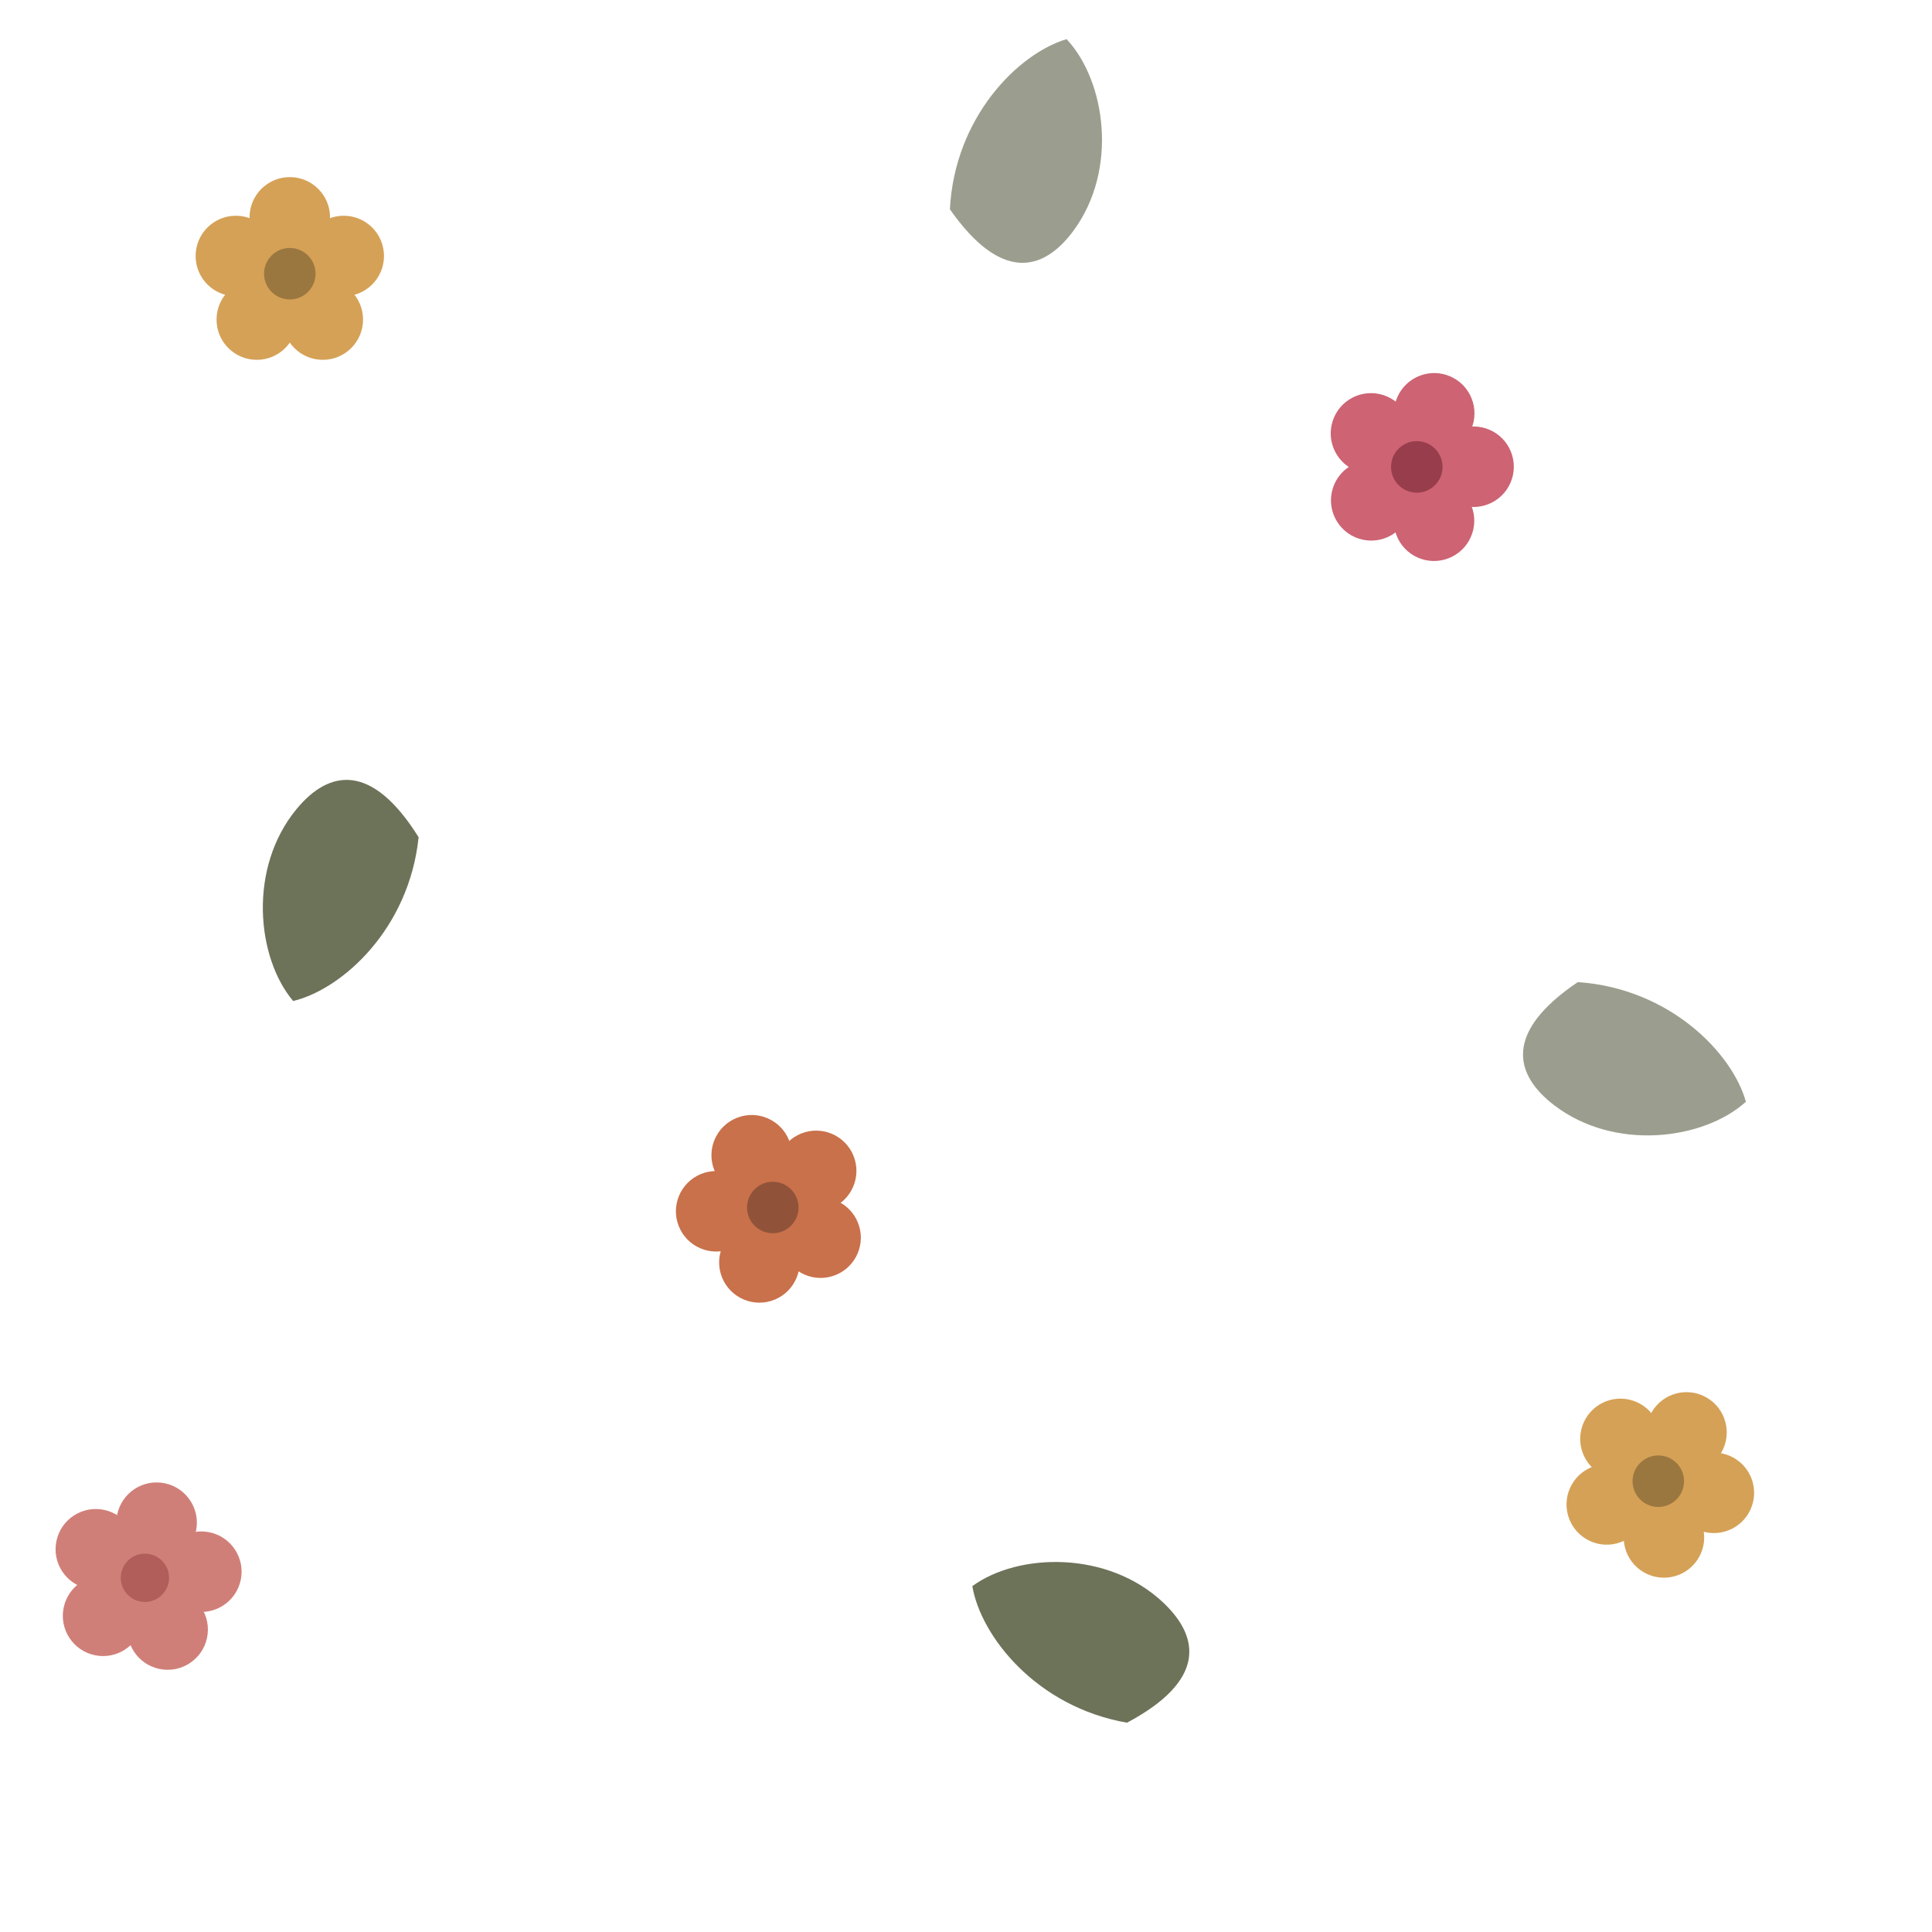
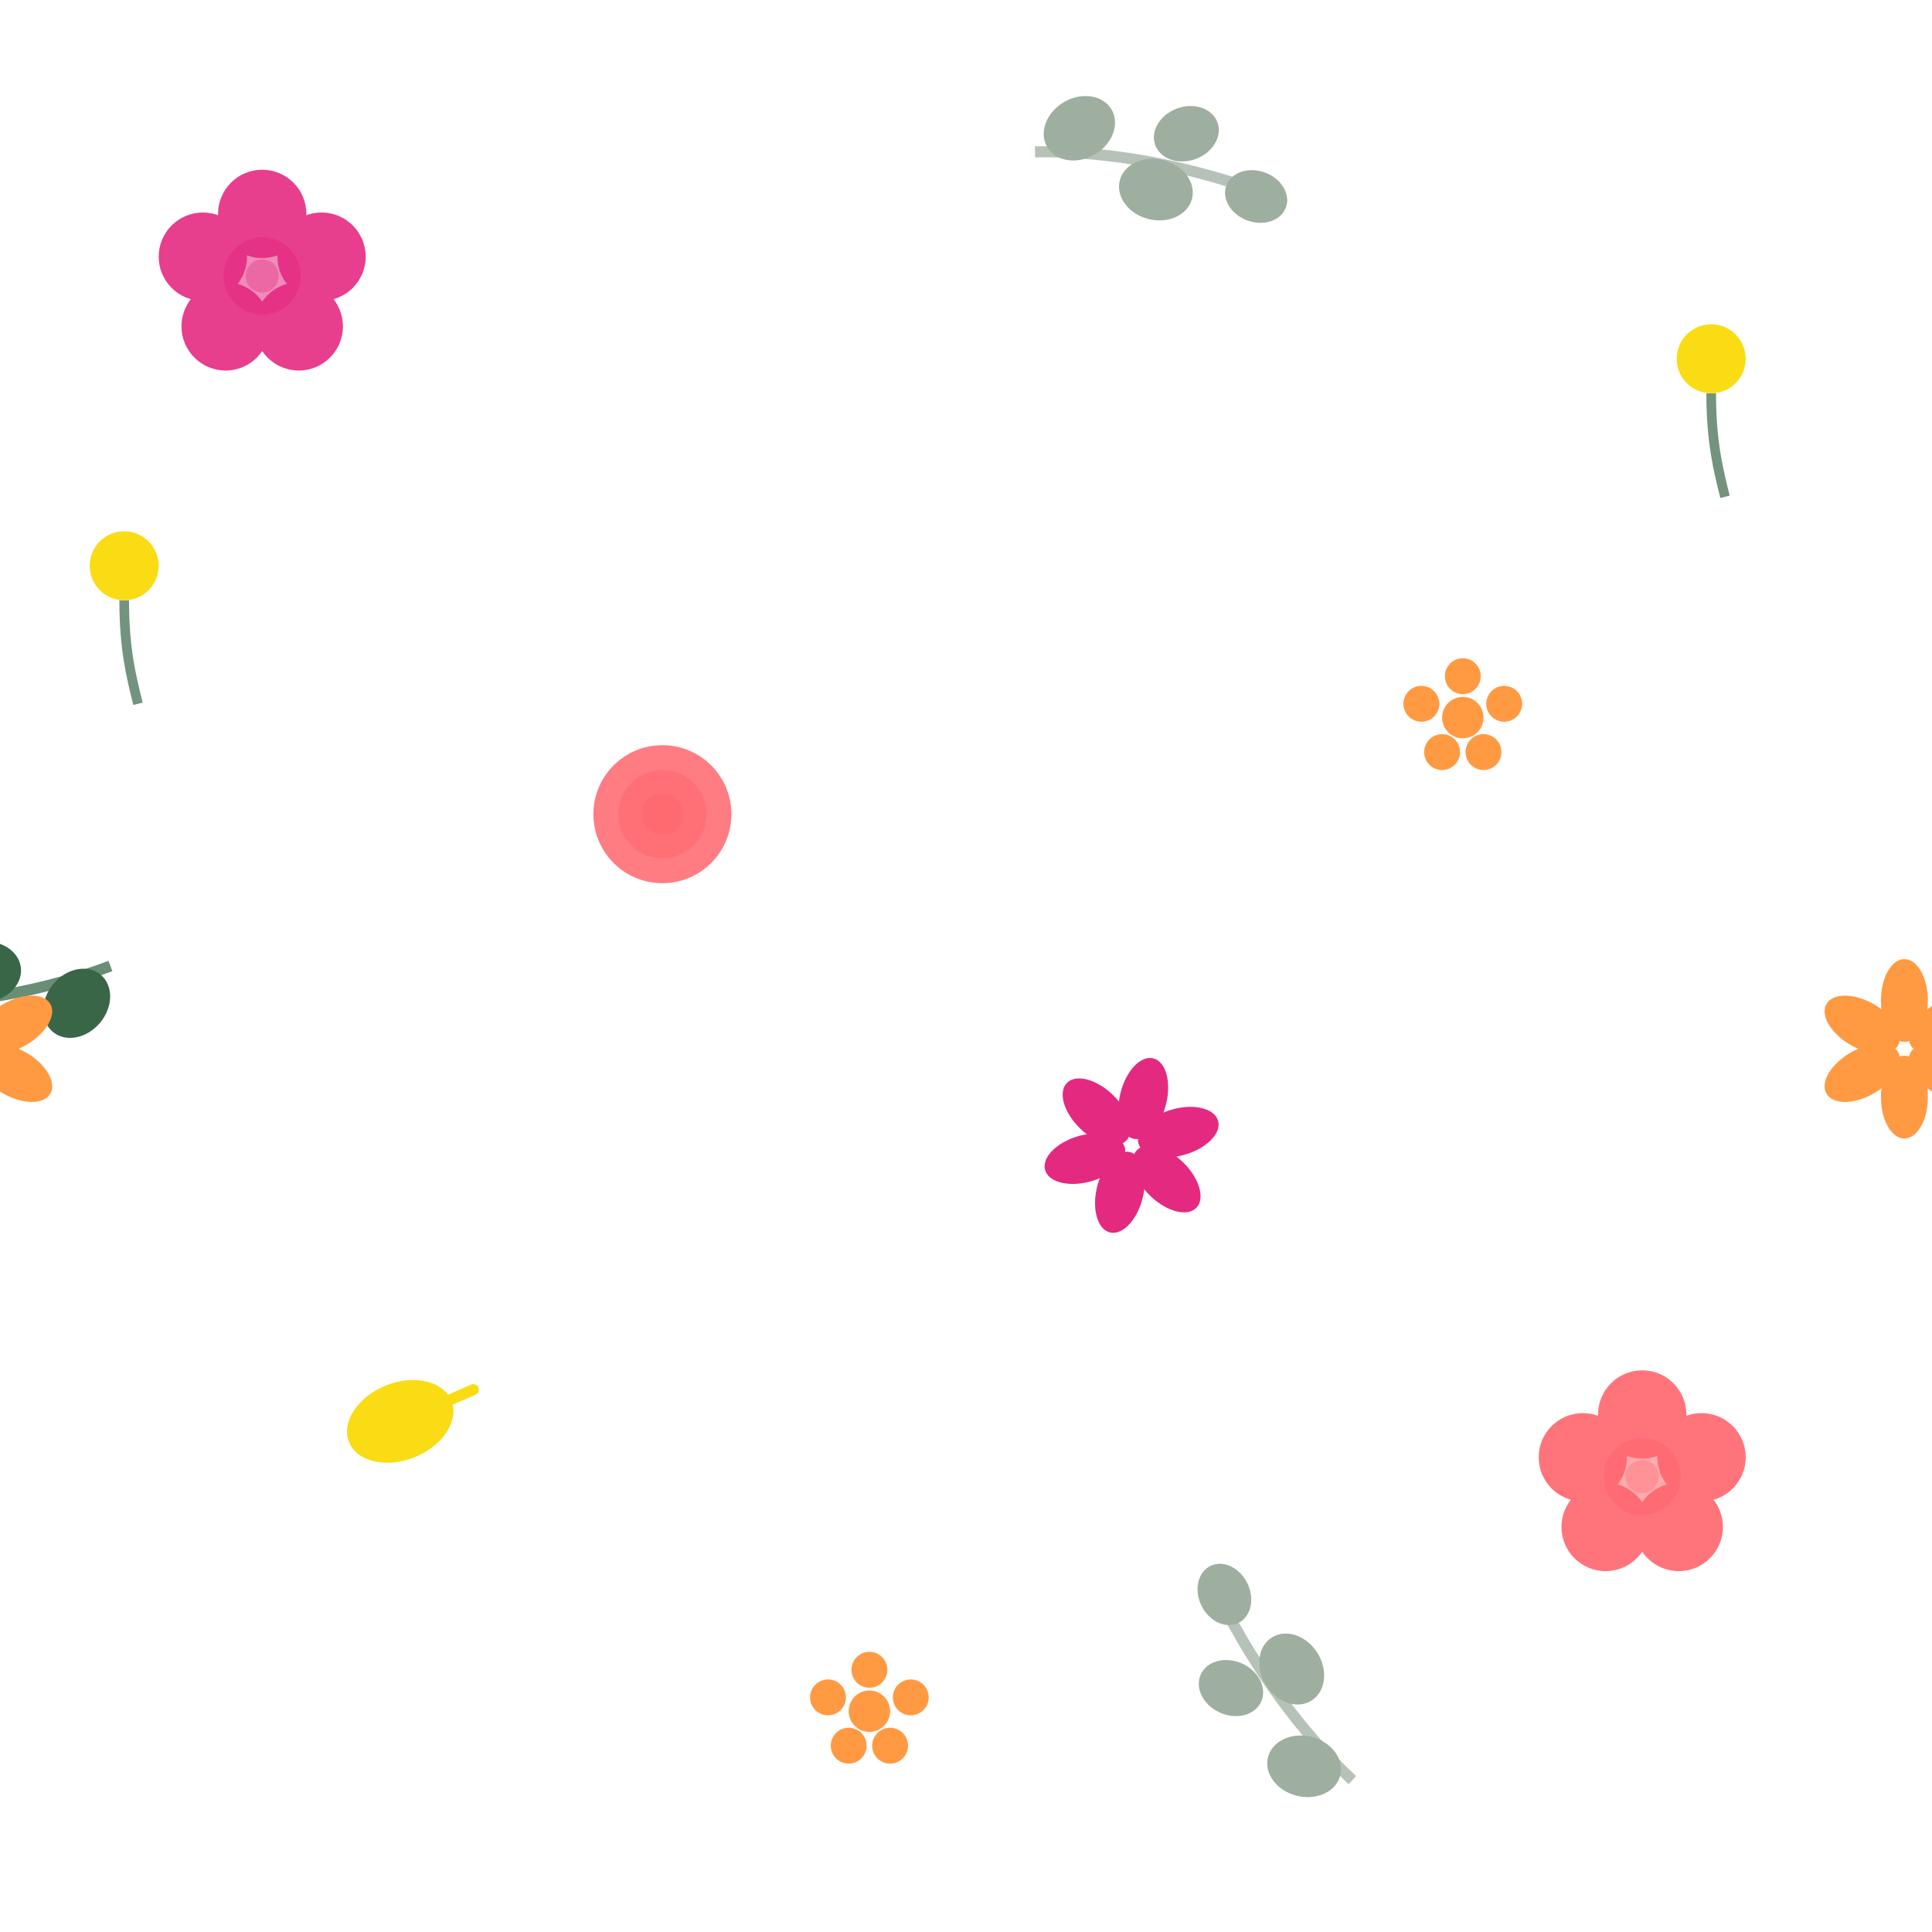
- <svg xmlns="http://www.w3.org/2000/svg" viewBox="0 0 240 240" width="240" height="240">
+ <svg xmlns="http://www.w3.org/2000/svg" viewBox="0 0 280 280" width="280" height="280">
  <defs>
+     <g id="peonia">
+       <g opacity=".9">
+         <circle cx="0" cy="-9" r="6.4" />
+         <circle cx="8.6" cy="-2.8" r="6.4" />
+         <circle cx="5.3" cy="7.3" r="6.4" />
+         <circle cx="-5.3" cy="7.3" r="6.4" />
+         <circle cx="-8.6" cy="-2.8" r="6.4" />
+       </g>
+       <circle cx="0" cy="0" r="5.6" opacity=".55" />
+       <circle cx="0" cy="0" r="2.4" opacity=".35" />
+     </g>
+     <g id="rosa">
+       <circle cx="0" cy="0" r="10" opacity=".85" />
+       <circle cx="0" cy="0" r="6.4" opacity=".55" />
+       <circle cx="0" cy="0" r="3" opacity=".45" />
+     </g>
    <g id="flor">
-       <circle cx="0" cy="-7" r="5" />
-       <circle cx="6.7" cy="-2.2" r="5" />
-       <circle cx="4.1" cy="5.7" r="5" />
-       <circle cx="-4.1" cy="5.7" r="5" />
-       <circle cx="-6.7" cy="-2.2" r="5" />
+       <g>
+         <ellipse cx="0" cy="-7" rx="3.4" ry="6" />
+         <ellipse cx="6.1" cy="-3.5" rx="3.4" ry="6" transform="rotate(60 6.1 -3.5)" />
+         <ellipse cx="6.1" cy="3.5" rx="3.4" ry="6" transform="rotate(120 6.1 3.5)" />
+         <ellipse cx="0" cy="7" rx="3.4" ry="6" />
+         <ellipse cx="-6.1" cy="3.5" rx="3.4" ry="6" transform="rotate(60 -6.1 3.5)" />
+         <ellipse cx="-6.1" cy="-3.5" rx="3.4" ry="6" transform="rotate(120 -6.1 -3.5)" />
+       </g>
    </g>
-     <path id="hoja" d="M0 0c7-9 18-11 24-9 1 7-4 17-13 20-6 2-11 0-11-11z" />
+     <g id="racimo">
+       <circle cx="0" cy="0" r="3" />
+       <circle cx="6" cy="-2" r="2.6" />
+       <circle cx="-6" cy="-2" r="2.6" />
+       <circle cx="3" cy="5" r="2.6" />
+       <circle cx="-3" cy="5" r="2.6" />
+       <circle cx="0" cy="-6" r="2.6" />
+     </g>
+     <g id="craspedia">
+       <path d="M0 5 C 0 12, 1 16, 2 20" stroke="#275937" stroke-width="1.4" fill="none" opacity=".7" />
+       <circle cx="0" cy="0" r="5" />
+     </g>
+     <g id="rama">
+       <path d="M0 0 C 10 2, 20 6, 30 12" stroke="currentColor" stroke-width="1.6" fill="none" opacity=".75" />
+       <ellipse cx="7" cy="-2" rx="5.4" ry="4.4" transform="rotate(-18 7 -2)" />
+       <ellipse cx="16" cy="9" rx="5.4" ry="4.4" transform="rotate(26 16 9)" />
+       <ellipse cx="22" cy="2" rx="4.8" ry="3.9" transform="rotate(-8 22 2)" />
+       <ellipse cx="30" cy="13" rx="4.6" ry="3.7" transform="rotate(32 30 13)" />
+     </g>
+     <g id="limon">
+       <ellipse cx="0" cy="0" rx="8" ry="5.6" transform="rotate(-22)" />
+       <path d="M7.4 -3.2 l3.2 -1.4" stroke="currentColor" stroke-width="1.6" stroke-linecap="round" />
+     </g>
  </defs>
-   <g opacity=".85">
-     <use href="#flor" x="36" y="34" fill="#ce9138" />
-     <circle cx="36" cy="34" r="3.2" fill="#8a5f1f" />
-     <use href="#flor" x="176" y="58" fill="#c4485a" transform="rotate(18 176 58)" />
-     <circle cx="176" cy="58" r="3.2" fill="#861b2d" />
-     <use href="#flor" x="96" y="150" fill="#c0582b" transform="rotate(-22 96 150)" />
-     <circle cx="96" cy="150" r="3.2" fill="#7d3517" />
-     <use href="#flor" x="206" y="184" fill="#ce9138" transform="rotate(30 206 184)" />
-     <circle cx="206" cy="184" r="3.2" fill="#8a5f1f" />
-     <use href="#flor" x="18" y="196" fill="#c86860" transform="rotate(12 18 196)" />
-     <circle cx="18" cy="196" r="3" fill="#a3413c" />
-     <use href="#hoja" x="0" y="0" fill="#8a8d7a" transform="translate(118 26) rotate(-35)" />
-     <use href="#hoja" x="0" y="0" fill="#545a3c" transform="translate(52 104) rotate(148)" />
-     <use href="#hoja" x="0" y="0" fill="#8a8d7a" transform="translate(196 122) rotate(56)" />
-     <use href="#hoja" x="0" y="0" fill="#545a3c" transform="translate(140 214) rotate(-118)" />
+   <g opacity=".92">
+     <use href="#peonia" x="38" y="40" fill="#E21776" />
+     <g color="#96A797" fill="#96A797">
+       <use href="#rama" transform="translate(150 22) rotate(-12)" />
+     </g>
+     <use href="#craspedia" x="248" y="52" fill="#F9D900" />
+     <use href="#racimo" x="212" y="104" fill="#FF9133" />
+     <use href="#rosa" x="96" y="118" fill="#FF585F" />
+     <g color="#275937" fill="#275937">
+       <use href="#rama" transform="translate(16 140) rotate(148)" />
+     </g>
+     <use href="#flor" x="164" y="166" fill="#E21776" transform="rotate(14 164 166)" />
+     <g color="#F9D900" fill="#F9D900">
+       <use href="#limon" transform="translate(58 206)" />
+     </g>
+     <use href="#peonia" x="238" y="214" fill="#FF585F" />
+     <use href="#racimo" x="126" y="248" fill="#FF9133" />
+     <g color="#96A797" fill="#96A797">
+       <use href="#rama" transform="translate(196 258) rotate(-148)" />
+     </g>
+     <use href="#craspedia" x="18" y="82" fill="#F9D900" />
+     <use href="#flor" x="276" y="152" fill="#FF9133" />
+     <use href="#flor" x="-4" y="152" fill="#FF9133" />
  </g>
</svg>
